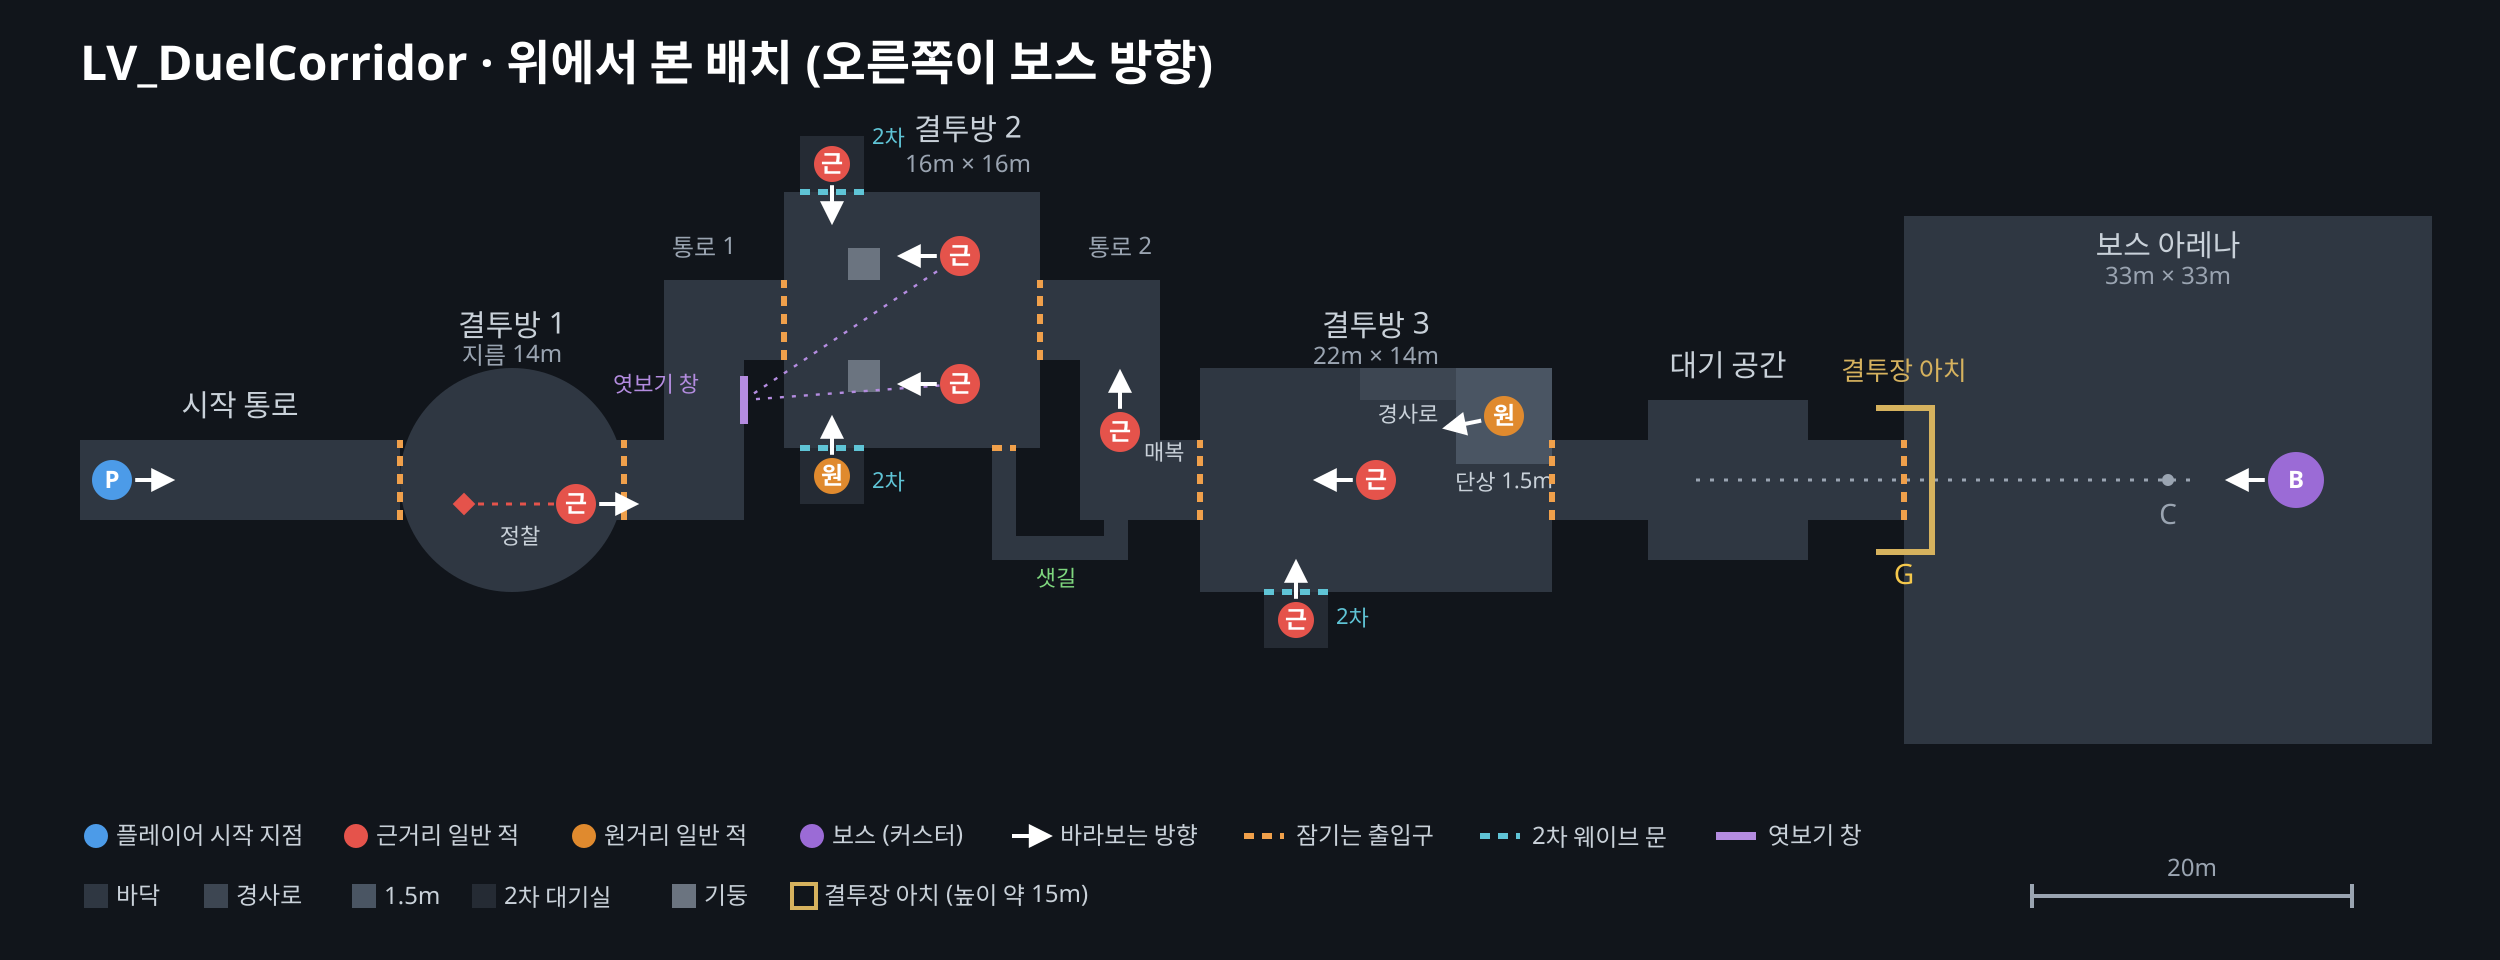
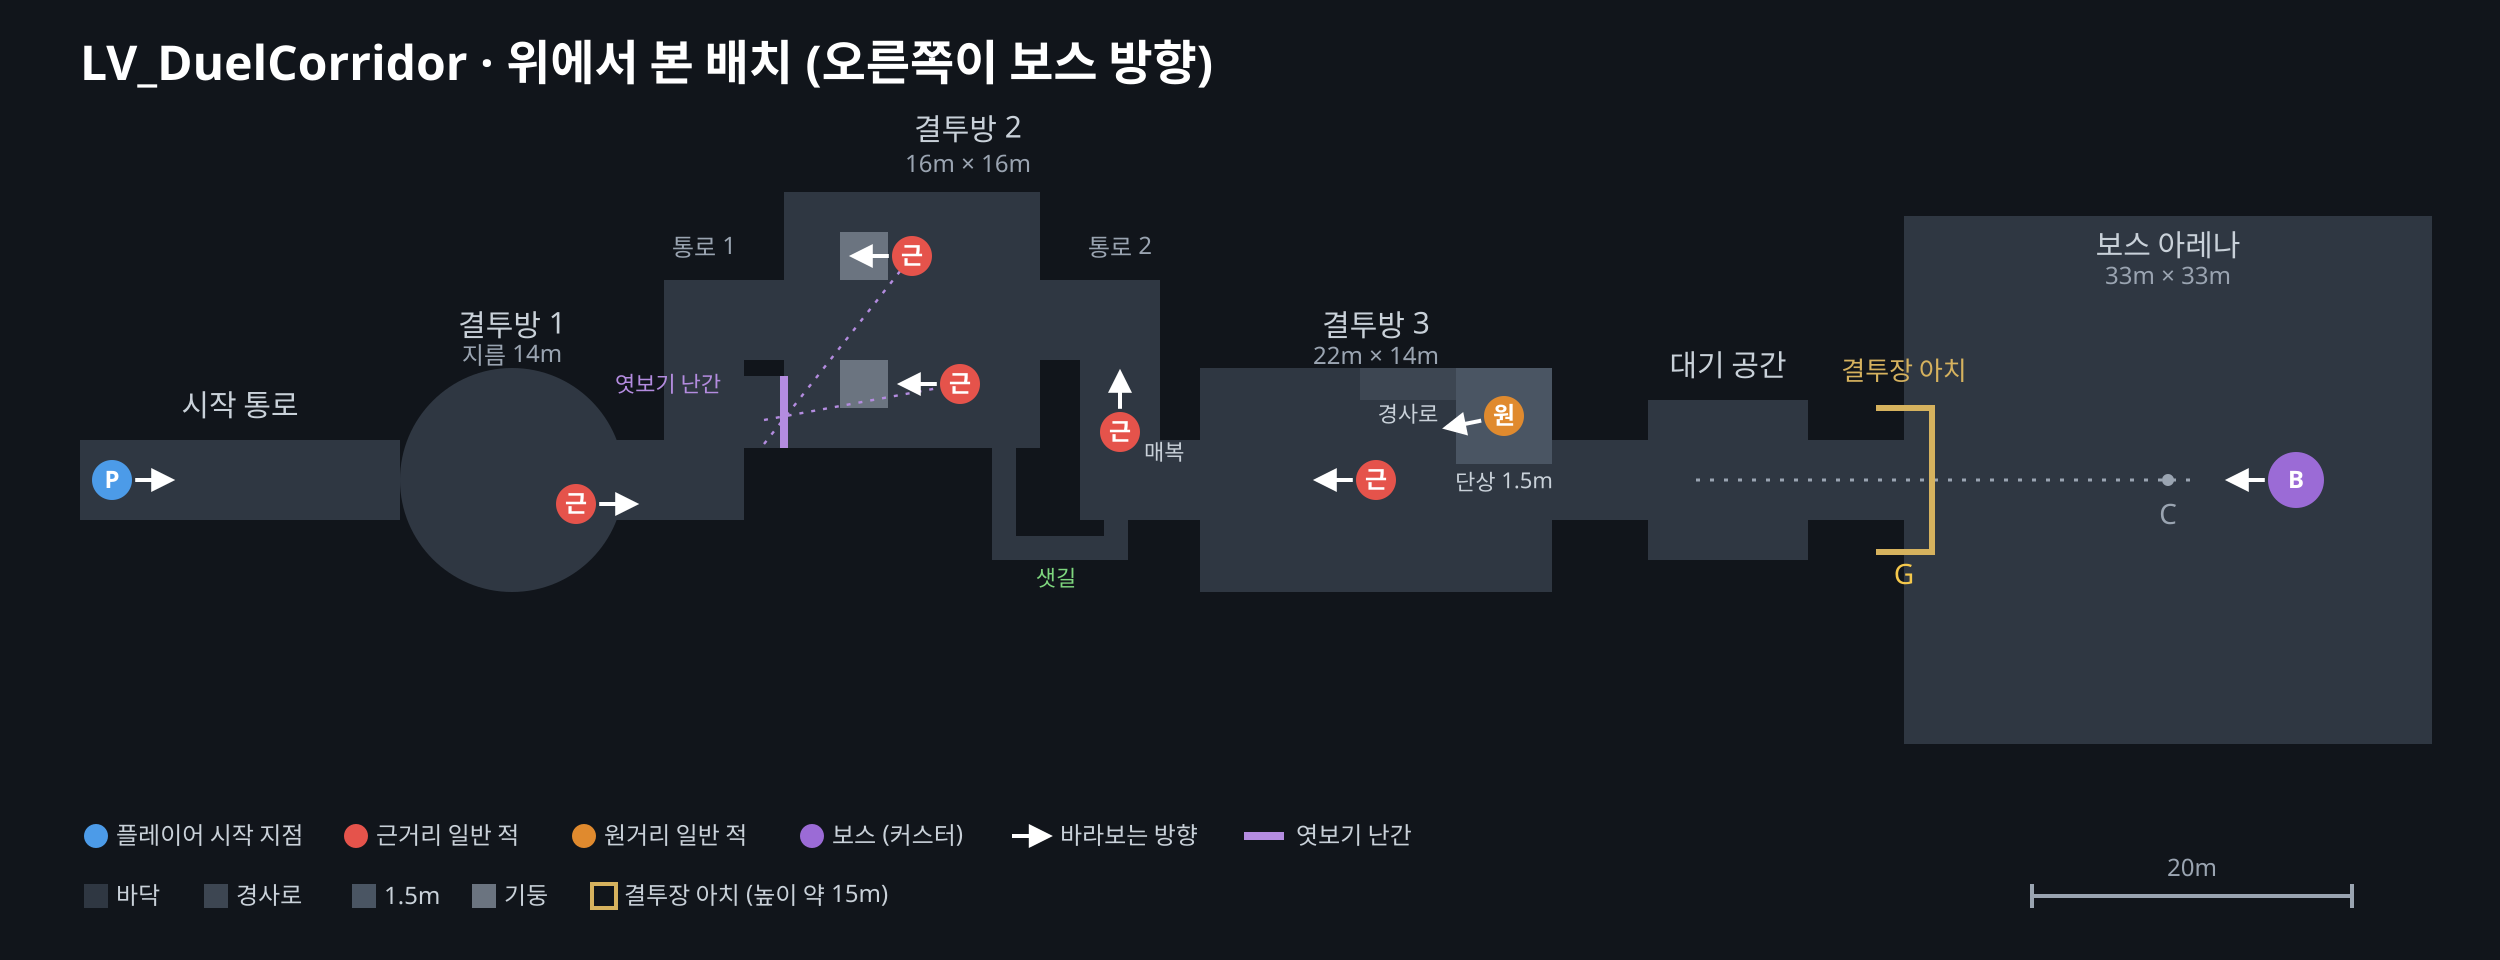
<svg xmlns="http://www.w3.org/2000/svg" width="1250" height="480" viewBox="0 0 1250 480" font-family="'Malgun Gothic', 'Apple SD Gothic Neo', 'Noto Sans KR', sans-serif">
  <defs>
    <marker id="arrowFacing" viewBox="0 0 10 10" refX="8" refY="5" markerWidth="6" markerHeight="6" orient="auto">
      <path d="M0 0 L10 5 L0 10 Z" fill="#FFFFFF" />
    </marker>
  </defs>
  <rect width="1250" height="480" fill="#11151b" />
  <text x="40" y="40" font-size="24" font-weight="700" fill="#FFFFFF">LV_DuelCorridor · 위에서 본 배치 (오른쪽이 보스 방향)</text>
  <rect x="40.0" y="220.0" width="160.0" height="40.0" fill="#2f3742" />
  <circle cx="256" cy="240" r="56" fill="#2f3742" />
  <rect x="308.0" y="220.0" width="64.0" height="40.0" fill="#2f3742" />
  <rect x="332.0" y="140.0" width="40.0" height="120.0" fill="#2f3742" />
  <rect x="332.0" y="140.0" width="60.0" height="40.0" fill="#2f3742" />
  <rect x="392.0" y="96.0" width="128.0" height="128.0" fill="#2f3742" />
+   <rect x="372.0" y="188.0" width="20.0" height="36.0" fill="#2f3742" />
  <rect x="520.0" y="140.0" width="60.0" height="40.0" fill="#2f3742" />
  <rect x="540.0" y="140.0" width="40.0" height="120.0" fill="#2f3742" />
  <rect x="540.0" y="220.0" width="60.0" height="40.0" fill="#2f3742" />
  <rect x="600.0" y="184.0" width="176.0" height="112.0" fill="#2f3742" />
  <rect x="776.0" y="220.0" width="48.0" height="40.0" fill="#2f3742" />
  <rect x="824.0" y="200.0" width="80.0" height="80.0" fill="#2f3742" />
  <rect x="904.0" y="220.0" width="48.0" height="40.0" fill="#2f3742" />
  <rect x="952.0" y="108.0" width="264.0" height="264.0" fill="#2f3742" />
  <rect x="496.0" y="224.0" width="12.0" height="56.0" fill="#2f3742" />
  <rect x="496.0" y="268.0" width="68.0" height="12.0" fill="#2f3742" />
  <rect x="552.0" y="260.0" width="12.0" height="8.0" fill="#2f3742" />
-   <rect x="400.0" y="68.0" width="32.0" height="28.0" fill="#252b34" />
-   <rect x="400.0" y="224.0" width="32.0" height="28.0" fill="#252b34" />
-   <rect x="632.0" y="296.0" width="32.0" height="28.0" fill="#252b34" />
-   <rect x="424.0" y="180.0" width="16.0" height="16.0" fill="#6b7480" />
-   <rect x="424.0" y="124.0" width="16.0" height="16.0" fill="#6b7480" />
+   <rect x="420.0" y="180.0" width="24.0" height="24.0" fill="#6b7480" />
+   <rect x="420.0" y="116.0" width="24.0" height="24.0" fill="#6b7480" />
  <rect x="728.0" y="184.0" width="48.0" height="48.0" fill="#4a5563" />
  <rect x="680.0" y="184.0" width="48.0" height="16.0" fill="#3d4652" />
  <g font-size="11" fill="#c9d1d9" text-anchor="middle">
    <text x="752" y="245">단상 1.5m</text>
    <text x="704" y="211">경사로</text>
  </g>
-   <line x1="232" y1="252.0" x2="288" y2="252.0" stroke="#e5534b" stroke-width="1.5" stroke-dasharray="3 4" />
-   <g fill="#e5534b">
-     <rect x="228" y="248.0" width="8" height="8" transform="rotate(45 232 252.0)" />
-     <rect x="284" y="248.0" width="8" height="8" transform="rotate(45 288 252.0)" />
-   </g>
-   <text x="260.0" y="272" font-size="11" fill="#c9d1d9" text-anchor="middle">정찰</text>
-   <line x1="372.0" y1="212.0" x2="372.0" y2="188.0" stroke="#b48ce0" stroke-width="4" />
+   <line x1="392.0" y1="224.0" x2="392.0" y2="188.0" stroke="#b48ce0" stroke-width="4" />
  <g stroke="#b48ce0" stroke-width="1.2" stroke-dasharray="2 4">
-     <line x1="372.0" y1="200" x2="480" y2="192" />
-     <line x1="372.0" y1="200" x2="480" y2="128" />
+     <line x1="382.0" y1="210" x2="480" y2="192" />
+     <line x1="382.0" y1="222" x2="456" y2="128" />
  </g>
  <line x1="848" y1="240" x2="1096" y2="240" stroke="#9aa4b1" stroke-width="1.5" stroke-dasharray="2 5" />
-   <g stroke="#f0a04b" stroke-width="3" stroke-dasharray="5 4">
-     <line x1="200" y1="260.0" x2="200" y2="220.0" />
-     <line x1="312" y1="260.0" x2="312" y2="220.0" />
-     <line x1="392" y1="180.0" x2="392" y2="140.0" />
-     <line x1="520" y1="180.0" x2="520" y2="140.0" />
-     <line x1="496" y1="224" x2="508.0" y2="224" />
-     <line x1="600" y1="260.0" x2="600" y2="220.0" />
-     <line x1="776" y1="260.0" x2="776" y2="220.0" />
-     <line x1="952" y1="260.0" x2="952" y2="220.0" />
-   </g>
-   <g stroke="#5fc4d6" stroke-width="3" stroke-dasharray="5 4">
-     <line x1="400" y1="96" x2="432" y2="96" />
-     <line x1="400" y1="224" x2="432" y2="224" />
-     <line x1="632" y1="296" x2="664" y2="296" />
-   </g>
  <path d="M938,204.0 L966,204.0 L966,276.0 L938,276.0" fill="none" stroke="#d6b25e" stroke-width="3" />
  <g font-size="15" fill="#c9d1d9" text-anchor="middle">
    <text x="120" y="208">시작 통로</text>
    <text x="256" y="168">결투방 1</text>
    <text x="484" y="70">결투방 2</text>
    <text x="688" y="168">결투방 3</text>
    <text x="864" y="188">대기 공간</text>
    <text x="1084" y="128">보스 아레나</text>
    <text x="256" y="182" font-size="12" fill="#9aa4b1">지름 14m</text>
    <text x="484" y="86" font-size="12" fill="#9aa4b1">16m × 16m</text>
    <text x="688" y="182" font-size="12" fill="#9aa4b1">22m × 14m</text>
    <text x="1084" y="142" font-size="12" fill="#9aa4b1">33m × 33m</text>
    <text x="352" y="128" font-size="12" fill="#9aa4b1">통로 1</text>
    <text x="560" y="128" font-size="12" fill="#9aa4b1">통로 2</text>
    <text x="952" y="190" font-size="13" fill="#d6b25e">결투장 아치</text>
  </g>
  <g font-size="11" text-anchor="middle">
-     <text x="328" y="196" fill="#b48ce0">엿보기 창</text>
+     <text x="334" y="196" fill="#b48ce0">엿보기 난간</text>
    <text x="528" y="293" fill="#7ed67e">샛길</text>
-   </g>
-   <g font-size="11" fill="#5fc4d6">
-     <text x="436" y="72">2차</text>
-     <text x="436" y="244">2차</text>
-     <text x="668" y="312">2차</text>
  </g>
  <text x="952" y="292" font-size="14" fill="#f5c84c" text-anchor="middle">G</text>
  <circle cx="1084.0" cy="240" r="3" fill="#9aa4b1" />
  <text x="1084.0" y="262" font-size="14" fill="#9aa4b1" text-anchor="middle">C</text>
  <g stroke="#FFFFFF" stroke-width="2" marker-end="url(#arrowFacing)">
    <line x1="67.6" y1="240.0" x2="85.2" y2="240.0" />
    <line x1="299.6" y1="252.0" x2="317.2" y2="252.0" />
    <line x1="468.4" y1="192.0" x2="450.8" y2="192.0" />
-     <line x1="468.4" y1="128.0" x2="450.8" y2="128.0" />
-     <line x1="416.0" y1="92.6" x2="416.0" y2="110.2" />
-     <line x1="416.0" y1="227.4" x2="416.0" y2="209.8" />
+     <line x1="444.4" y1="128.0" x2="426.8" y2="128.0" />
    <line x1="560.0" y1="204.4" x2="560.0" y2="186.8" />
    <line x1="676.4" y1="240.0" x2="658.8" y2="240.0" />
    <line x1="740.6" y1="210.3" x2="723.4" y2="213.8" />
-     <line x1="648.0" y1="299.4" x2="648.0" y2="281.8" />
    <line x1="1132.4" y1="240.0" x2="1114.8" y2="240.0" />
  </g>
  <g font-size="12" font-weight="700" fill="#FFFFFF" text-anchor="middle">
    <circle cx="56.0" cy="240.0" r="10" fill="#4c9be8" />
    <text x="56.0" y="244.0">P</text>
    <circle cx="288.0" cy="252.0" r="10" fill="#e5534b" />
    <text x="288.0" y="256.0">근</text>
    <circle cx="480.0" cy="192.0" r="10" fill="#e5534b" />
    <text x="480.0" y="196.0">근</text>
-     <circle cx="480.0" cy="128.0" r="10" fill="#e5534b" />
-     <text x="480.0" y="132.0">근</text>
-     <circle cx="416.0" cy="82.0" r="9" fill="#e5534b" />
-     <text x="416.0" y="86.0">근</text>
-     <circle cx="416.0" cy="238.0" r="9" fill="#e08a2e" />
-     <text x="416.0" y="242.0">원</text>
+     <circle cx="456.0" cy="128.0" r="10" fill="#e5534b" />
+     <text x="456.0" y="132.0">근</text>
    <circle cx="560.0" cy="216.0" r="10" fill="#e5534b" />
    <text x="560.0" y="220.0">근</text>
    <circle cx="688.0" cy="240.0" r="10" fill="#e5534b" />
    <text x="688.0" y="244.0">근</text>
    <circle cx="752.0" cy="208.0" r="10" fill="#e08a2e" />
    <text x="752.0" y="212.0">원</text>
-     <circle cx="648.0" cy="310.0" r="9" fill="#e5534b" />
-     <text x="648.0" y="314.0">근</text>
    <circle cx="1148.0" cy="240.0" r="14" fill="#9b6bd6" />
    <text x="1148.0" y="244.0">B</text>
  </g>
  <text x="572.0" y="230" font-size="11" fill="#c9d1d9">매복</text>
  <g font-size="12" fill="#c9d1d9">
    <circle cx="48" cy="418" r="6" fill="#4c9be8" />
    <text x="58" y="422">플레이어 시작 지점</text>
    <circle cx="178" cy="418" r="6" fill="#e5534b" />
    <text x="188" y="422">근거리 일반 적</text>
    <circle cx="292" cy="418" r="6" fill="#e08a2e" />
    <text x="302" y="422">원거리 일반 적</text>
    <circle cx="406" cy="418" r="6" fill="#9b6bd6" />
    <text x="416" y="422">보스 (커스터)</text>
    <line x1="506" y1="418" x2="524" y2="418" stroke="#FFFFFF" stroke-width="2" marker-end="url(#arrowFacing)" />
    <text x="530" y="422">바라보는 방향</text>
-     <line x1="622" y1="418" x2="642" y2="418" stroke="#f0a04b" stroke-width="3" stroke-dasharray="5 4" />
-     <text x="648" y="422">잠기는 출입구</text>
-     <line x1="740" y1="418" x2="760" y2="418" stroke="#5fc4d6" stroke-width="3" stroke-dasharray="5 4" />
-     <text x="766" y="422">2차 웨이브 문</text>
-     <line x1="858" y1="418" x2="878" y2="418" stroke="#b48ce0" stroke-width="4" />
-     <text x="884" y="422">엿보기 창</text>
+     <line x1="622" y1="418" x2="642" y2="418" stroke="#b48ce0" stroke-width="4" />
+     <text x="648" y="422">엿보기 난간</text>
    <rect x="42" y="442" width="12" height="12" fill="#2f3742" />
    <text x="58" y="452">바닥</text>
    <rect x="102" y="442" width="12" height="12" fill="#3d4652" />
    <text x="118" y="452">경사로</text>
    <rect x="176" y="442" width="12" height="12" fill="#4a5563" />
    <text x="192" y="452">1.5m</text>
-     <rect x="236" y="442" width="12" height="12" fill="#252b34" />
-     <text x="252" y="452">2차 대기실</text>
-     <rect x="336" y="442" width="12" height="12" fill="#6b7480" />
-     <text x="352" y="452">기둥</text>
-     <rect x="396" y="442" width="12" height="12" fill="none" stroke="#d6b25e" stroke-width="2" />
-     <text x="412" y="452">결투장 아치 (높이 약 15m)</text>
+     <rect x="236" y="442" width="12" height="12" fill="#6b7480" />
+     <text x="252" y="452">기둥</text>
+     <rect x="296" y="442" width="12" height="12" fill="none" stroke="#d6b25e" stroke-width="2" />
+     <text x="312" y="452">결투장 아치 (높이 약 15m)</text>
  </g>
  <line x1="1016" y1="448" x2="1176" y2="448" stroke="#9aa4b1" stroke-width="2" />
  <line x1="1016" y1="442" x2="1016" y2="454" stroke="#9aa4b1" stroke-width="2" />
  <line x1="1176" y1="442" x2="1176" y2="454" stroke="#9aa4b1" stroke-width="2" />
  <text x="1096" y="438" font-size="12" fill="#9aa4b1" text-anchor="middle">20m</text>
</svg>
